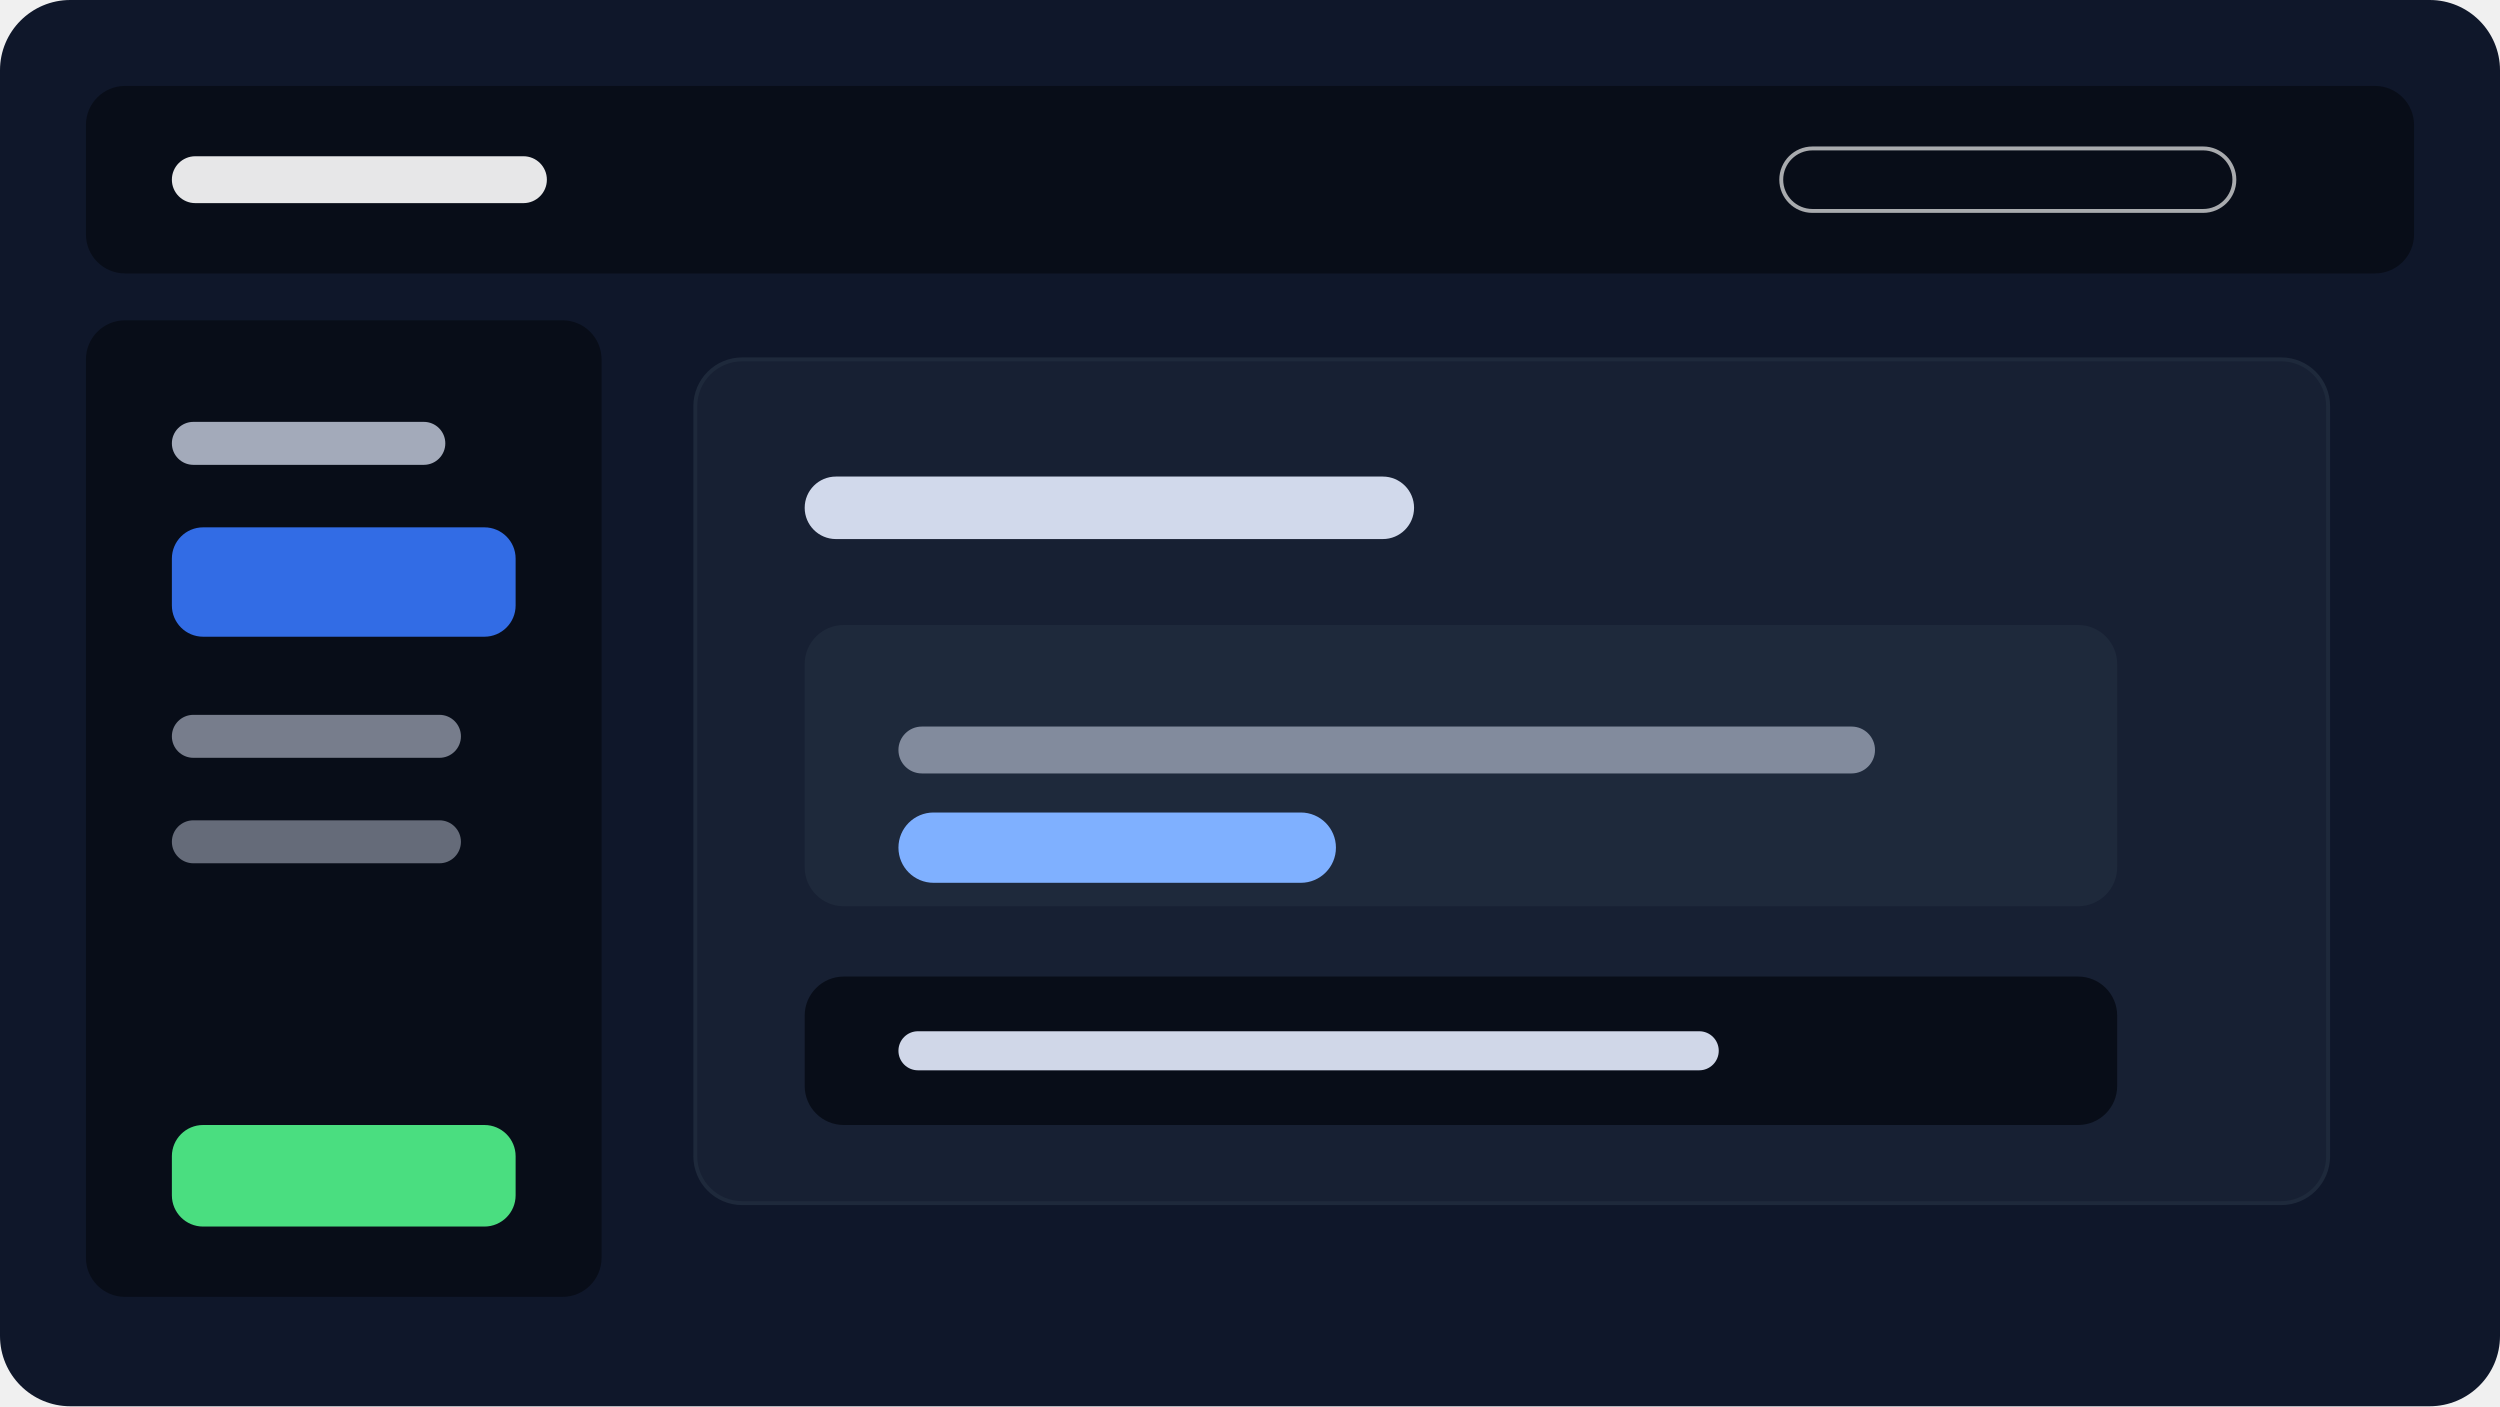
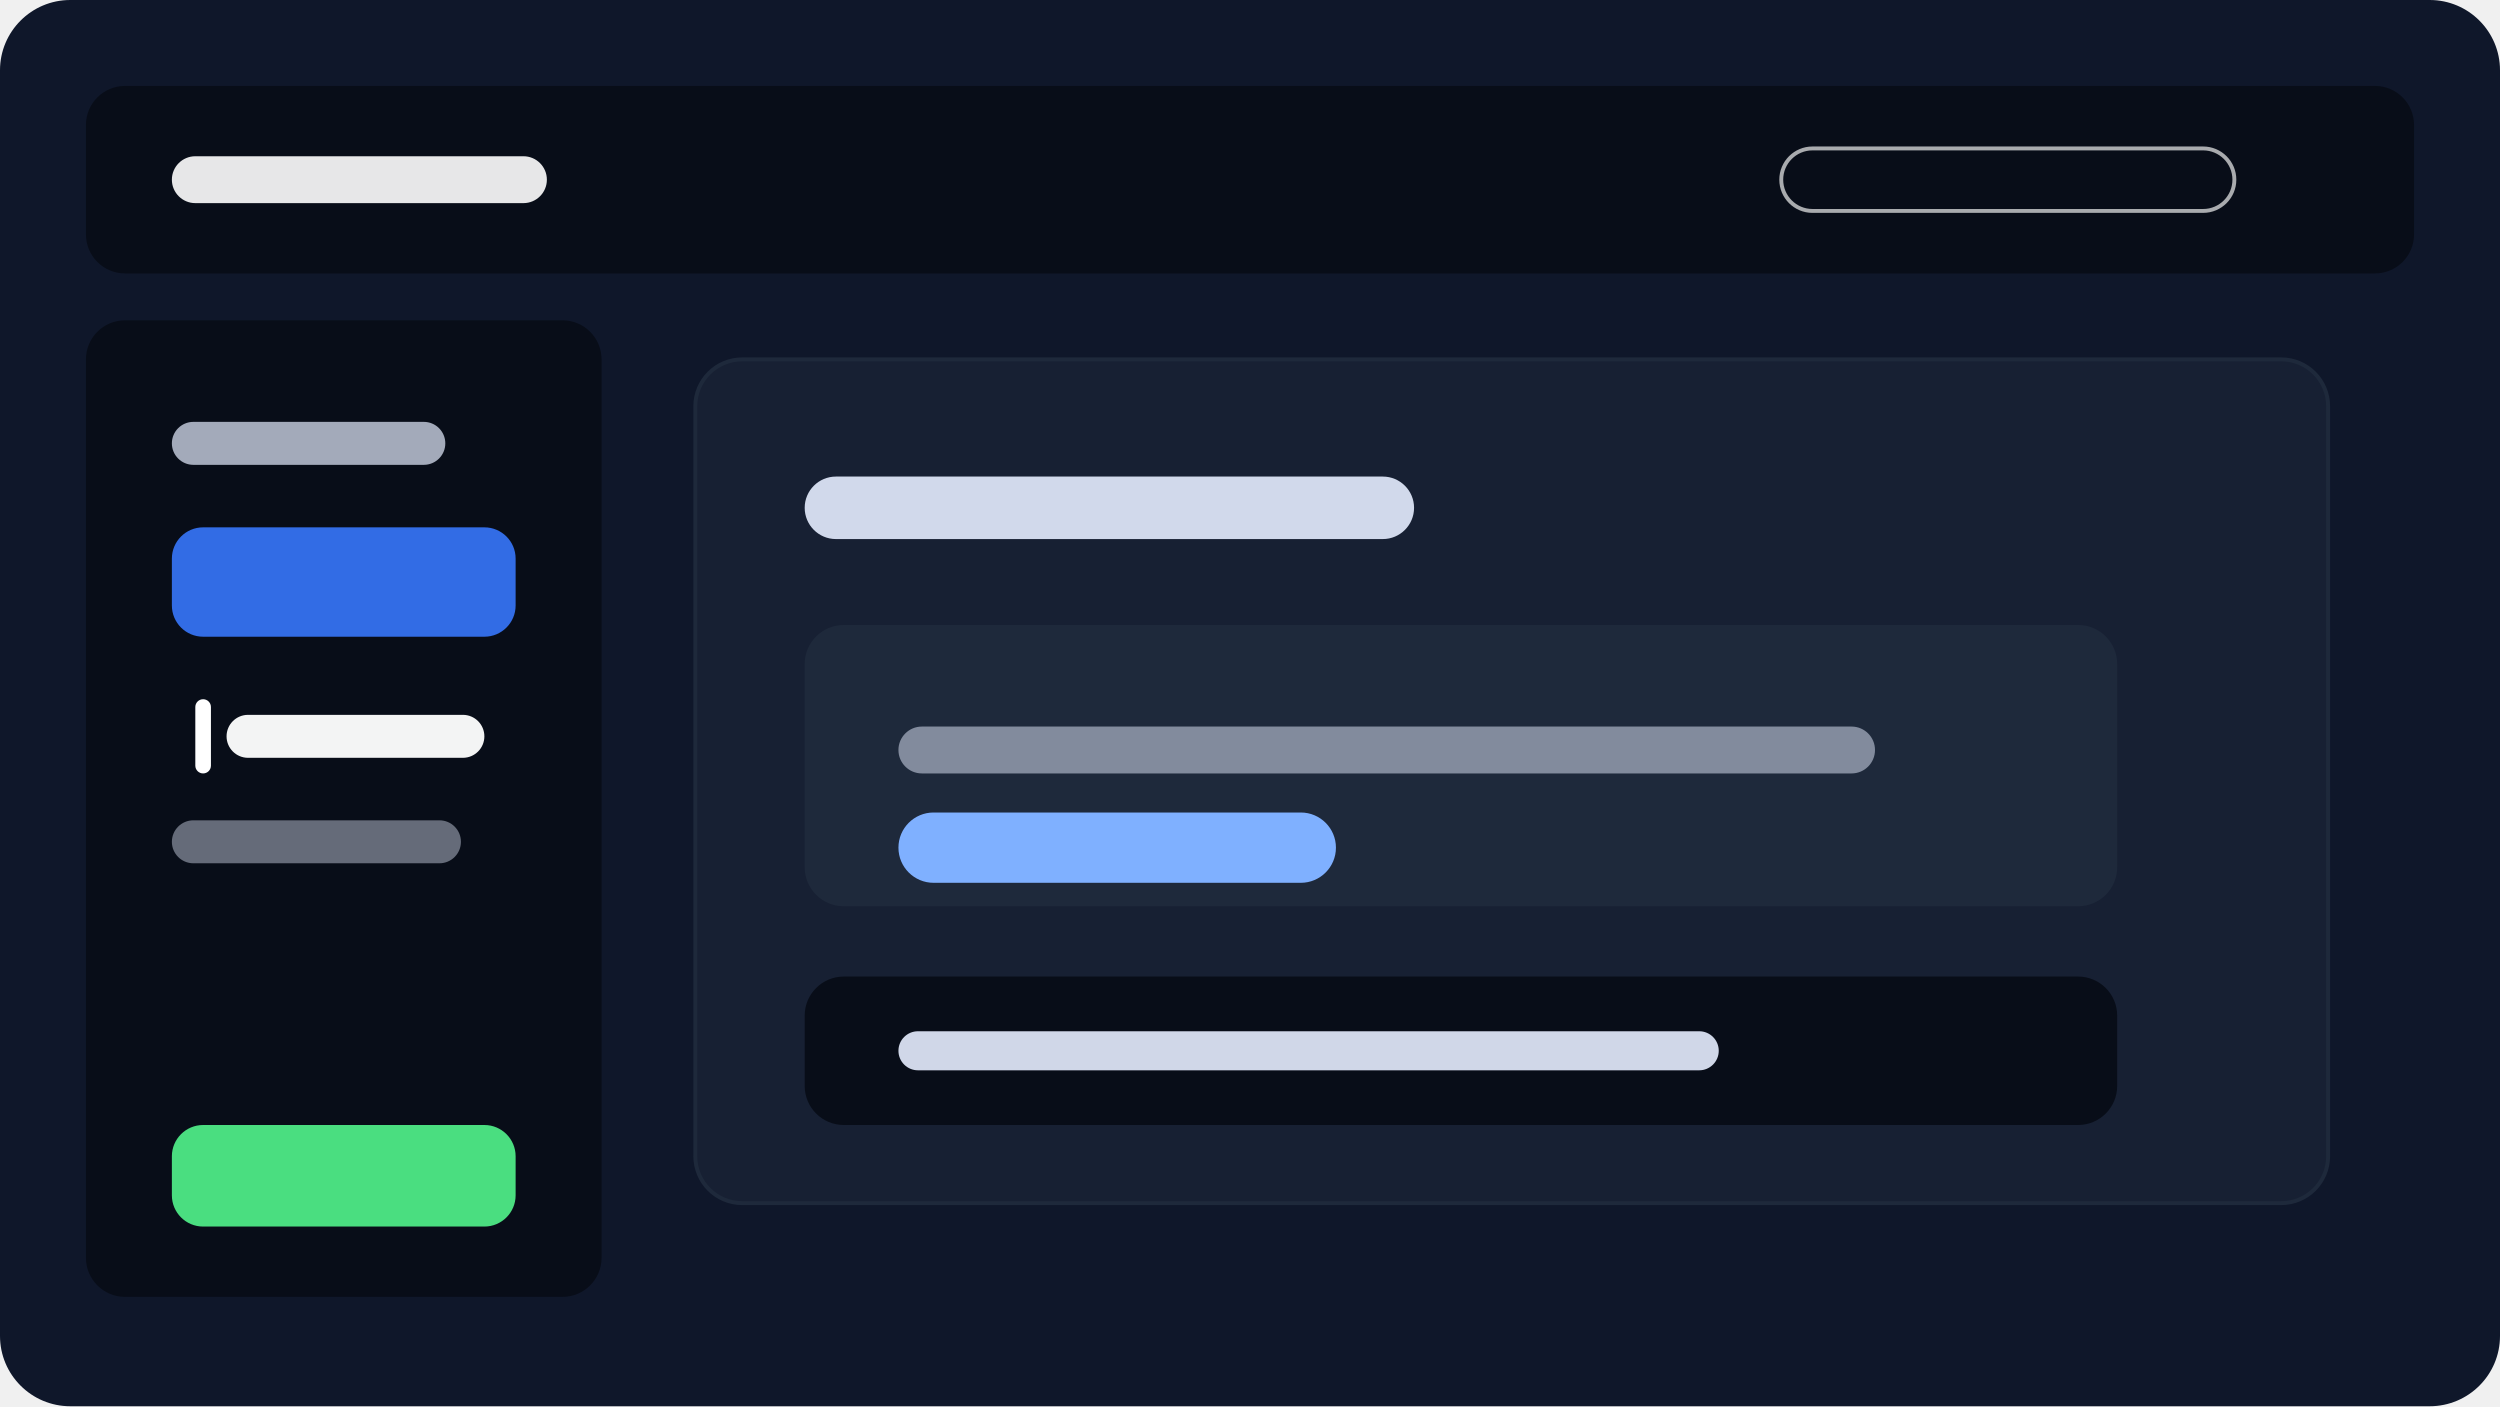
<svg xmlns="http://www.w3.org/2000/svg" width="640" height="360" viewBox="0 0 640 360" role="img" aria-label="Kubernetes Classic dark preview">
  <rect width="640" height="360" rx="18" fill="#0f172a" />
  <rect x="22" y="22" width="596" height="48" rx="10" fill="#080d18" />
  <rect x="44" y="40" width="96" height="12" rx="6" fill="#ffffff" opacity="0.9" />
  <rect x="456" y="38" width="116" height="16" rx="8" fill="none" stroke="#ffffff" opacity="0.65" />
  <rect x="22" y="82" width="132" height="250" rx="10" fill="#080d18" />
  <rect x="44" y="108" width="70" height="11" rx="5.5" fill="#e5edff" opacity="0.7" />
  <rect x="44" y="135" width="88" height="28" rx="8" fill="#326ce5" />
-   <rect x="44" y="183" width="74" height="11" rx="5.5" fill="#e5edff" opacity="0.5" />
+   <rect x="58" y="183" width="66" height="11" rx="5.5" fill="#ffffff" opacity="0.95" />
+   <rect x="50" y="179" width="4" height="19" rx="2" fill="#ffffff" />
  <rect x="44" y="210" width="74" height="11" rx="5.5" fill="#e5edff" opacity="0.42" />
  <rect x="44" y="288" width="88" height="26" rx="8" fill="#4ade80" />
  <rect x="178" y="92" width="418" height="216" rx="12" fill="#172033" stroke="#1e293b" />
  <rect x="206" y="122" width="156" height="16" rx="8" fill="#e5edff" opacity="0.9" />
  <rect x="206" y="160" width="336" height="72" rx="10" fill="#1e293b" />
  <rect x="230" y="186" width="250" height="12" rx="6" fill="#e5edff" opacity="0.5" />
  <rect x="230" y="208" width="112" height="18" rx="9" fill="#7fb0ff" />
  <rect x="206" y="250" width="336" height="38" rx="10" fill="#080d18" />
  <rect x="230" y="264" width="210" height="10" rx="5" fill="#e5edff" opacity="0.9" />
</svg>
